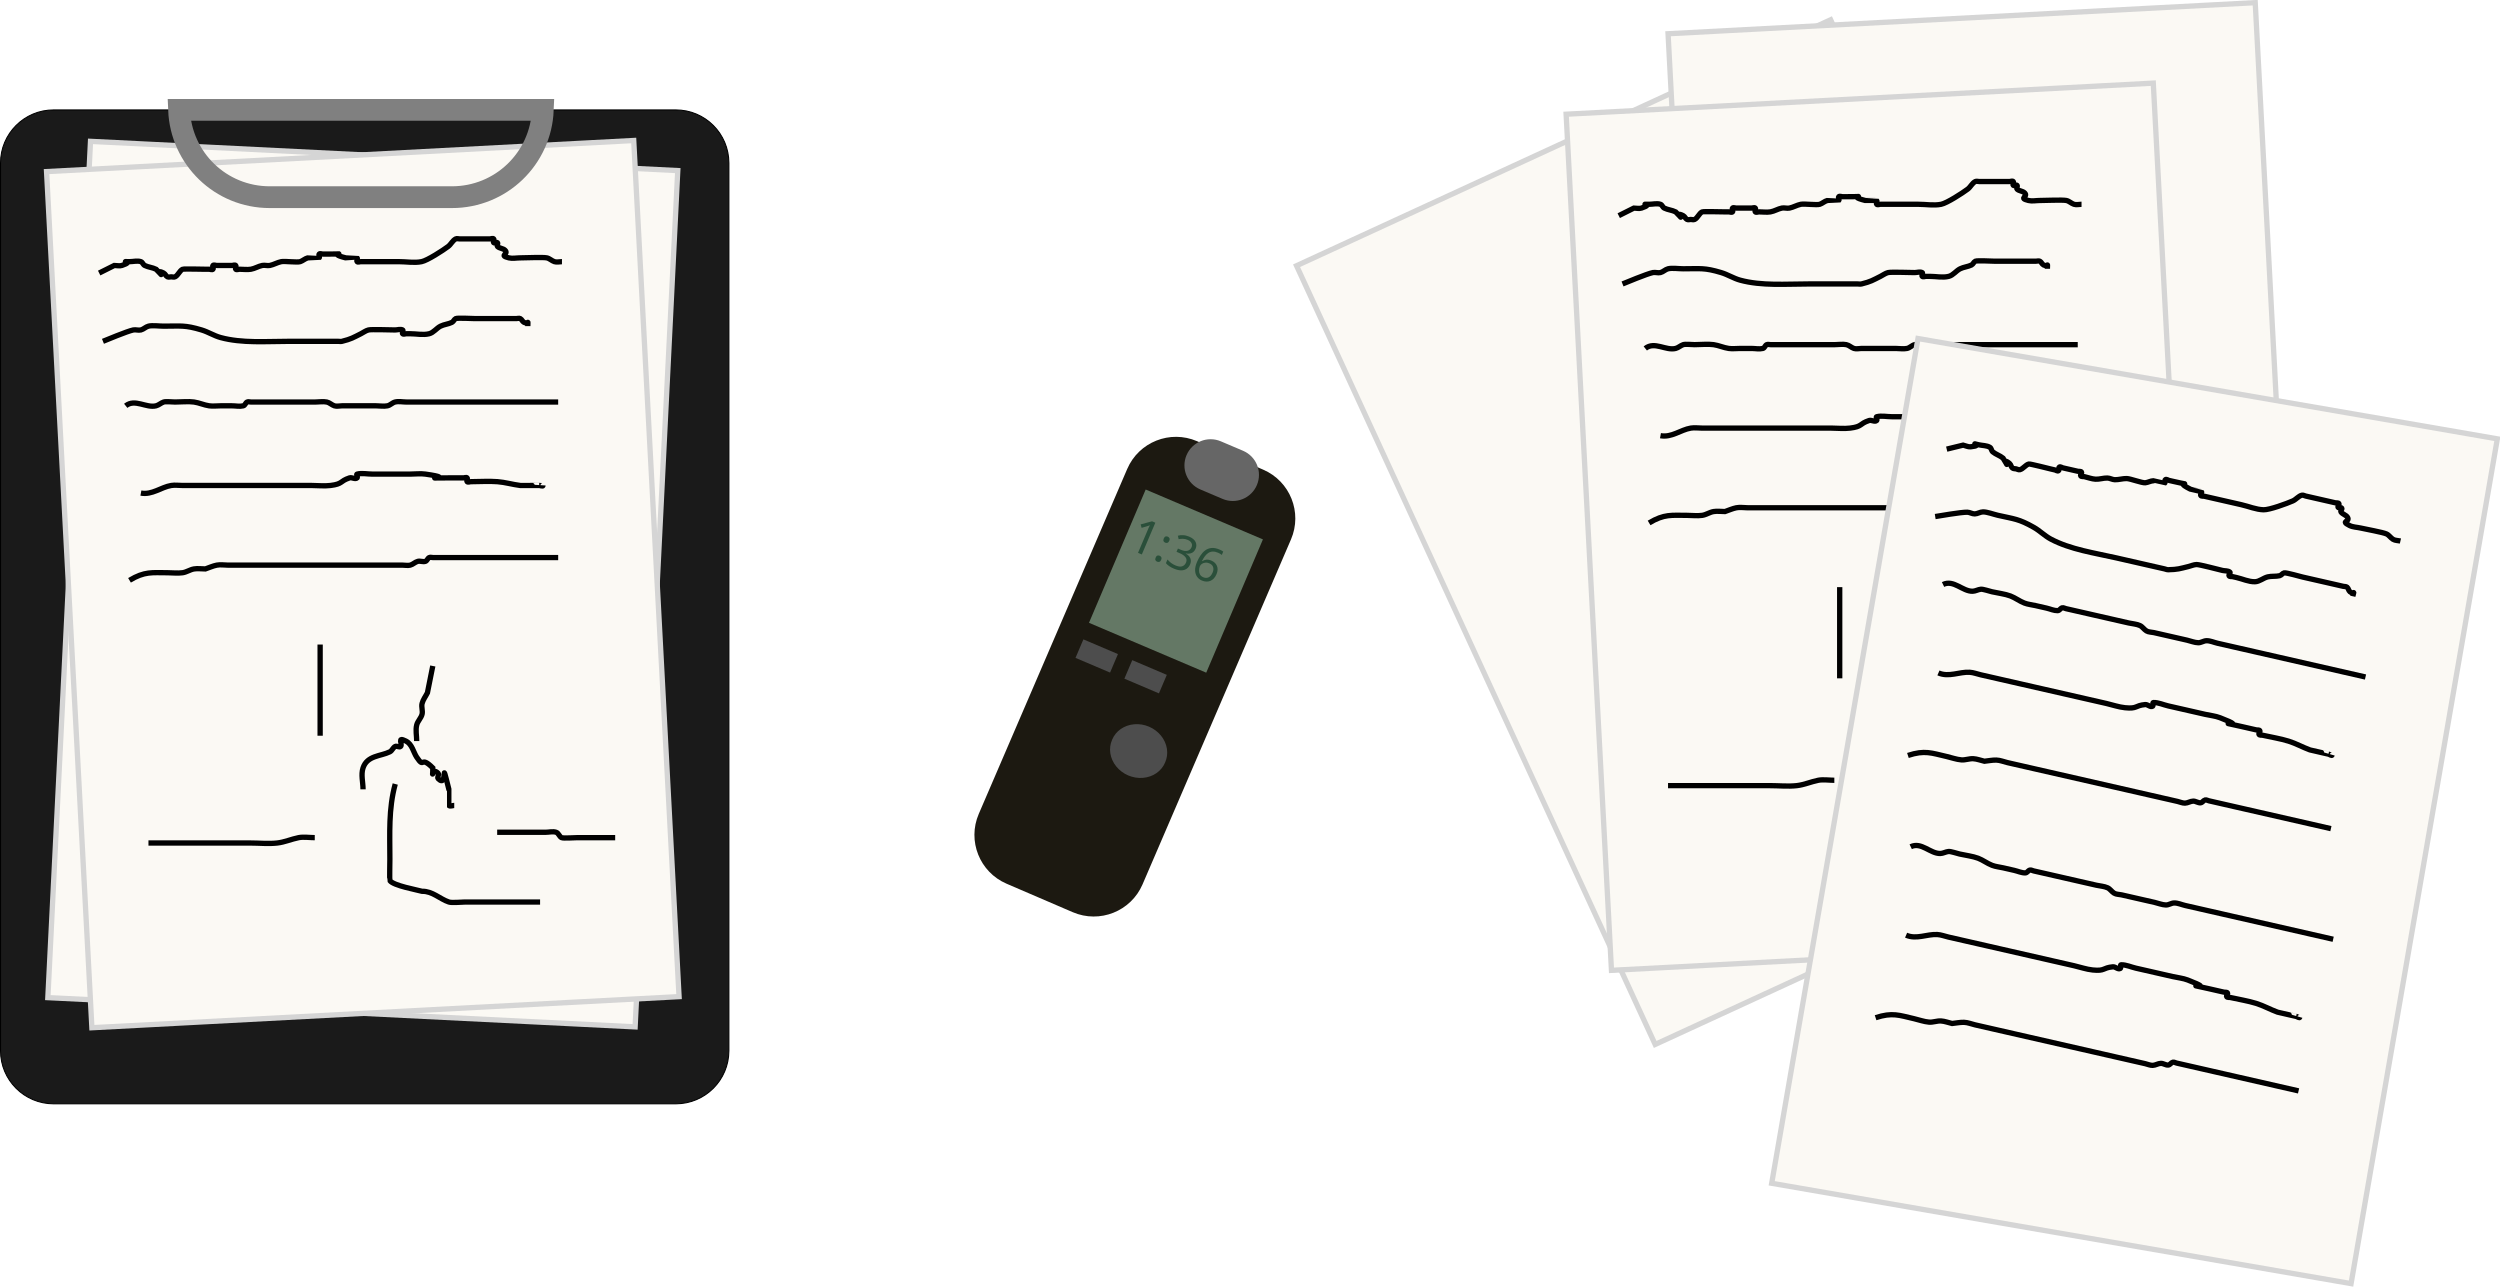
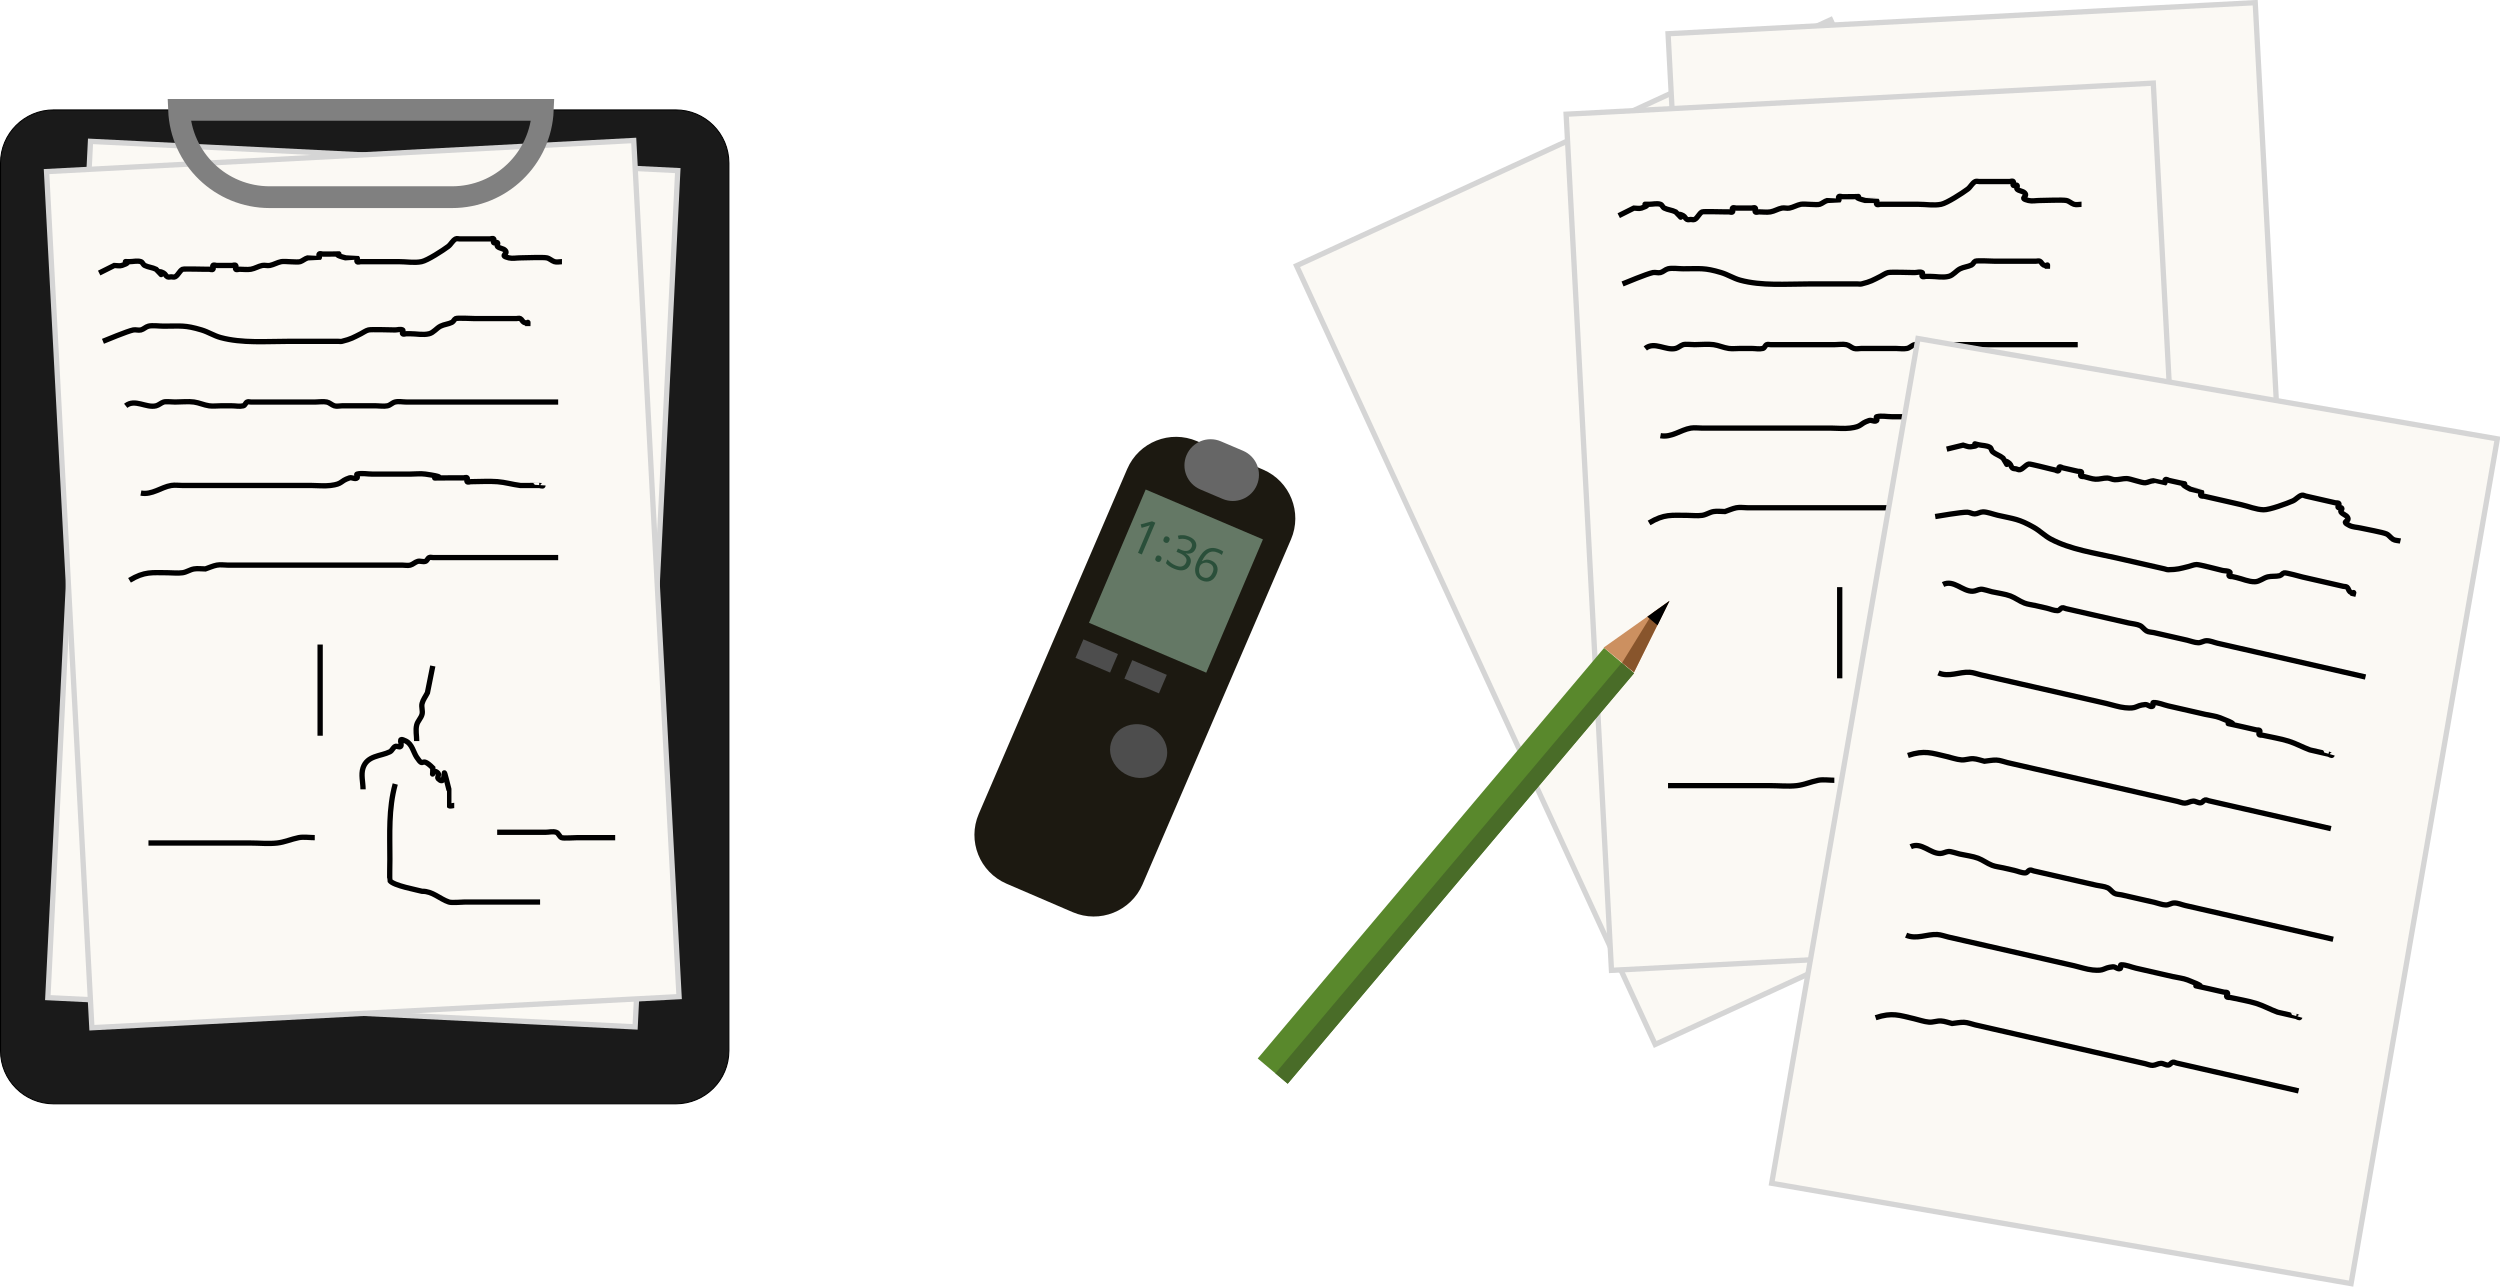
<svg xmlns="http://www.w3.org/2000/svg" version="1.1" width="470.736" height="242.195" id="svg4762">
  <defs id="defs4764" />
  <g transform="translate(-64.63209,-25.55046)" id="layer1">
    <rect width="137.143" height="187.143" ry="10" x="64.732" y="46.249" id="rect3803" style="fill:#1a1a1a;fill-opacity:1;stroke:#000000;stroke-width:0.2;stroke-linecap:round;stroke-linejoin:miter;stroke-miterlimit:4;stroke-opacity:1;stroke-dasharray:none" />
    <g transform="translate(21.87494,23.88713)" id="g3899">
      <rect width="110.714" height="161.429" ry="0" x="61.131" y="25.27" transform="matrix(0.998762,0.04974336,-0.04974336,0.998762,0,0)" id="rect3810" style="fill:#fbf9f4;fill-opacity:1;stroke:#d5d5d5;stroke-width:1;stroke-linecap:round;stroke-linejoin:miter;stroke-miterlimit:4;stroke-opacity:1;stroke-dasharray:none" />
      <rect width="110.714" height="161.429" ry="0" x="49.655" y="36.651" transform="matrix(0.9986007,-0.05288272,0.05288272,0.9986007,0,0)" id="rect3828" style="fill:#fbf9f4;fill-opacity:1;stroke:#d5d5d5;stroke-width:1;stroke-linecap:round;stroke-linejoin:miter;stroke-miterlimit:4;stroke-opacity:1;stroke-dasharray:none" />
      <path d="m 61.429,53.076 c 0.952,-0.476 1.905,-0.952 2.857,-1.429 0.476,0 0.977,0.151 1.429,0 2.648,-0.883 -0.871,-0.714 1.429,-0.714 0.714,0 1.465,-0.226 2.143,0 0.319,0.106 0.413,0.564 0.714,0.714 0.673,0.337 1.469,0.378 2.143,0.714 2.369,2.369 -0.673,-0.337 1.429,0.714 0.301,0.151 0.413,0.564 0.714,0.714 0.213,0.106 0.476,0 0.714,0 0.238,0 0.501,0.106 0.714,0 0.602,-0.301 0.826,-1.127 1.429,-1.429 0.19,-0.095 3.963,0 4.286,0 0.238,0 0.476,0 0.714,0 0.238,0 0.546,0.168 0.714,0 0.168,-0.168 -0.168,-0.546 0,-0.714 0.168,-0.168 0.476,0 0.714,0 0.952,0 1.905,0 2.857,0 0.238,0 0.546,-0.168 0.714,0 0.168,0.168 -0.168,0.546 0,0.714 0.168,0.168 0.476,0 0.714,0 0.714,0 1.438,0.117 2.143,0 0.743,-0.124 1.405,-0.567 2.143,-0.714 0.467,-0.093 0.962,0.093 1.429,0 0.738,-0.148 1.405,-0.567 2.143,-0.714 0.671,-0.134 3,0.19 3.571,0 0.505,-0.168 0.912,-0.585 1.429,-0.714 0.024,-0.006 2.139,0.004 2.143,0 0.168,-0.168 -0.168,-0.546 0,-0.714 0.168,-0.168 0.476,0 0.714,0 0.238,0 0.476,0 0.714,0 5.449,0 -0.563,-0.319 3.571,0.714 0.024,0.006 2.139,-0.004 2.143,0 0.168,0.168 -0.168,0.546 0,0.714 0.168,0.168 0.476,0 0.714,0 0.238,0 0.476,0 0.714,0 2.143,0 4.286,0 6.429,0 1.429,0 2.885,0.28 4.286,0 1.079,-0.216 4.024,-2.125 5,-2.857 0.539,-0.404 0.826,-1.127 1.429,-1.429 0.213,-0.106 0.476,0 0.714,0 0.238,0 0.476,0 0.714,0 0.714,0 1.429,0 2.143,0 0.714,0 1.429,0 2.143,0 0.238,0 0.476,0 0.714,0 0.238,0 0.546,-0.168 0.714,0 0.168,0.168 -0.168,0.546 0,0.714 0.168,0.168 0.546,-0.168 0.714,0 0.168,0.168 -0.168,0.546 0,0.714 0.376,0.376 1.052,0.338 1.429,0.714 0.777,0.777 -1.268,0.933 0.714,1.429 0.693,0.173 1.429,0 2.143,0 1.033,0 4.246,-0.151 5,0 0.522,0.104 0.923,0.546 1.429,0.714 0.452,0.151 0.952,0 1.429,0" id="path3873" style="fill:none;stroke:#000000;stroke-width:1px;stroke-linecap:butt;stroke-linejoin:miter;stroke-opacity:1" />
      <path d="m 62.143,65.934 c 0.457,-0.183 4.595,-1.919 5.714,-2.143 0.467,-0.093 0.967,0.115 1.429,0 0.517,-0.129 0.912,-0.585 1.429,-0.714 0.74,-0.185 2.038,0 2.857,0 3.237,0 3.984,-0.233 7.143,0.714 1.228,0.368 2.334,1.091 3.571,1.429 4.059,1.107 8.653,0.714 12.857,0.714 2.143,0 4.286,0 6.429,0 0.952,0 1.905,0 2.857,0 0.238,0 0.483,0.058 0.714,0 1.765,-0.441 2.094,-0.69 3.571,-1.429 0.476,-0.238 0.912,-0.585 1.429,-0.714 0.544,-0.136 4.261,0 5,0 0.476,0 1.003,-0.213 1.429,0 0.213,0.106 -0.168,0.546 0,0.714 0.168,0.168 0.476,0 0.714,0 0.238,0 0.476,0 0.714,0 1.19,0 2.417,0.289 3.571,0 0.833,-0.208 1.375,-1.045 2.143,-1.429 0.673,-0.337 1.469,-0.378 2.143,-0.714 0.301,-0.151 0.413,-0.564 0.714,-0.714 0.305,-0.153 3.289,0 3.571,0 1.905,0 3.81,0 5.714,0 0.714,0 1.429,0 2.143,0 0.238,0 0.501,-0.106 0.714,0 0.301,0.151 0.413,0.564 0.714,0.714 0.952,0.476 0.714,-0.714 0.714,0.714" id="path3875" style="fill:none;stroke:#000000;stroke-width:1px;stroke-linecap:butt;stroke-linejoin:miter;stroke-opacity:1" />
      <path d="m 66.429,78.076 c 1.734,-1.386 3.866,0.462 5.714,0 0.517,-0.129 0.923,-0.546 1.429,-0.714 0.403,-0.134 1.673,0 2.143,0 1.124,0 2.519,-0.15 3.571,0 0.972,0.139 1.885,0.575 2.857,0.714 0.707,0.101 1.429,0 2.143,0 0.714,0 1.429,0 2.143,0 0.714,0 1.45,0.173 2.143,0 0.327,-0.082 0.413,-0.564 0.714,-0.714 0.213,-0.106 0.476,0 0.714,0 0.238,0 0.476,0 0.714,0 1.19,0 2.381,0 3.571,0 1.905,0 3.81,0 5.714,0 0.714,0 1.429,0 2.143,0 0.714,0 1.442,-0.14 2.143,0 0.522,0.104 0.923,0.546 1.429,0.714 0.452,0.151 0.952,0 1.429,0 1.19,0 2.381,0 3.571,0 0.952,0 1.905,0 2.857,0 0.714,0 1.442,0.14 2.143,0 0.522,-0.104 0.912,-0.585 1.429,-0.714 0.693,-0.173 1.429,0 2.143,0 2.381,0 4.762,0 7.143,0 7.143,0 14.286,0 21.429,0" id="path3877" style="fill:none;stroke:#000000;stroke-width:1px;stroke-linecap:butt;stroke-linejoin:miter;stroke-opacity:1" />
      <path d="M 69.286,94.505 C 71.406,94.893 73.063,93.399 75,93.076 c 0.705,-0.117 1.429,0 2.143,0 2.619,0 5.238,0 7.857,0 4.286,0 8.571,0 12.857,0 1.19,0 2.381,0 3.571,0 1.19,0 2.39,0.148 3.571,0 2.378,-0.297 1.66,-0.791 3.571,-1.429 0.452,-0.151 1.092,0.337 1.429,0 0.168,-0.168 -0.231,-0.657 0,-0.714 0.924,-0.231 1.905,0 2.857,0 0.476,0 0.952,0 1.429,0 1.905,0 3.81,0 5.714,0 0.952,0 1.914,-0.135 2.857,0 6.581,0.94 -2.178,0.714 4.286,0.714 0.714,0 1.429,0 2.143,0 0.238,0 0.476,0 0.714,0 0.238,0 0.546,-0.168 0.714,0 0.168,0.168 -0.168,0.546 0,0.714 0.168,0.168 0.476,0 0.714,0 1.667,0 3.338,-0.128 5,0 1.444,0.111 2.849,0.535 4.286,0.714 0.237,0.03 4.286,-0.021 4.286,0 0,0.238 -0.476,0 -0.714,0" id="path3879" style="fill:none;stroke:#000000;stroke-width:1px;stroke-linecap:butt;stroke-linejoin:miter;stroke-opacity:1" />
      <path d="m 67.143,110.934 c 2.862,-1.716 4.215,-1.429 7.143,-1.429 0.952,0 1.914,0.135 2.857,0 0.745,-0.106 1.4,-0.591 2.143,-0.714 0.705,-0.117 1.429,0 2.143,0 0.714,-0.238 1.405,-0.567 2.143,-0.714 0.7,-0.14 1.429,0 2.143,0 1.905,0 3.81,0 5.714,0 5.714,0 11.429,0 17.143,0 2.381,0 4.762,0 7.143,0 0.952,0 1.905,0 2.857,0 0.476,0 0.967,0.115 1.429,0 0.516,-0.129 0.912,-0.585 1.429,-0.714 0.462,-0.115 0.977,0.151 1.429,0 0.319,-0.106 0.413,-0.564 0.714,-0.714 0.213,-0.106 0.476,0 0.714,0 0.952,0 1.905,0 2.857,0 1.429,0 2.857,0 4.286,0 5.476,0 10.952,0 16.429,0" id="path3881" style="fill:none;stroke:#000000;stroke-width:1px;stroke-linecap:butt;stroke-linejoin:miter;stroke-opacity:1" />
      <path d="m 103.036,123.022 c 0,5.724 0,11.448 0,17.173" id="path3885" style="fill:none;stroke:#000000;stroke-width:1px;stroke-linecap:butt;stroke-linejoin:miter;stroke-opacity:1" />
      <path d="m 124.249,127.062 c -0.337,1.684 -0.673,3.367 -1.01,5.051 -0.337,0.673 -0.828,1.29 -1.01,2.02 -0.163,0.653 0.163,1.367 0,2.02 -0.183,0.73 -0.828,1.29 -1.01,2.02 -0.245,0.98 0,2.02 0,3.03" id="path3887" style="fill:none;stroke:#000000;stroke-width:1px;stroke-linecap:butt;stroke-linejoin:miter;stroke-opacity:1" />
      <path d="m 70.711,160.397 c 6.398,0 12.795,0 19.193,0 1.684,0 3.377,0.186 5.051,0 1.38,-0.153 2.679,-0.738 4.041,-1.01 0.909,-0.182 2.101,0 3.03,0" id="path3891" style="fill:none;stroke:#000000;stroke-width:1px;stroke-linecap:butt;stroke-linejoin:miter;stroke-opacity:1" />
      <path d="m 111.117,150.296 c 0,-1.347 -0.426,-2.763 0,-4.041 0.789,-2.368 3.335,-2.173 5.051,-3.03 0.426,-0.213 0.584,-0.797 1.01,-1.01 0.301,-0.151 0.772,0.238 1.01,0 0.449,-0.449 -0.786,-1.908 1.01,-1.01 1.158,0.579 1.405,2.108 2.02,3.03 1.547,2.321 0.577,-0.433 3.03,2.02 0,2.694 -0.337,-0.337 1.01,1.01 0.238,0.238 -0.238,0.772 0,1.01 2.005,2.005 0.319,-4.784 2.02,2.02 0.008,0.034 -0.005,3.025 0,3.03 0.238,0.238 0.673,0 1.01,0" id="path3893" style="fill:none;stroke:#000000;stroke-width:1px;stroke-linecap:butt;stroke-linejoin:miter;stroke-opacity:1" />
      <path d="m 117.178,149.286 c -1.287,4.73 -1.01,9.324 -1.01,14.142 0,0.575 -0.069,3.937 0,4.041 0.637,0.955 5.157,1.762 6.061,2.02 1.974,-0.043 3.331,1.447 5.051,2.02 0.57,0.19 2.367,0 3.03,0 1.684,0 3.367,0 5.051,0 3.03,0 6.061,0 9.091,0" id="path3895" style="fill:none;stroke:#000000;stroke-width:1px;stroke-linecap:butt;stroke-linejoin:miter;stroke-opacity:1" />
      <path d="m 136.371,158.377 c 3.03,0 6.061,0 9.091,0 0.673,0 1.381,-0.213 2.02,0 0.452,0.151 0.584,0.797 1.01,1.01 0.307,0.154 2.576,0 3.03,0 2.357,0 4.714,0 7.071,0" id="path3897" style="fill:none;stroke:#000000;stroke-width:1px;stroke-linecap:butt;stroke-linejoin:miter;stroke-opacity:1" />
    </g>
    <path d="m 98.344,46.24 c 0.372,9.163 7.836,16.438 17.094,16.438 l 34.281,0 c 9.258,0 16.753,-7.274 17.125,-16.438 l -68.5,0 z" id="rect3805" style="fill:none;stroke:#808080;stroke-width:4.1;stroke-linecap:round;stroke-linejoin:miter;stroke-miterlimit:4;stroke-opacity:1;stroke-dasharray:none" />
    <g transform="translate(21.87494,23.88713)" id="g3852">
      <rect width="90.714" height="33.571" ry="10" x="-28.166" y="-303.37" transform="matrix(-0.3953022,0.9185511,-0.9185511,-0.3953022,0,0)" id="rect3836" style="fill:#1c1911;fill-opacity:1;stroke:none" />
      <rect width="14.395" height="9.849" ry="4.924" x="279.133" y="-28.727" transform="matrix(0.9201962,0.3914575,-0.3914575,0.9201962,0,0)" id="rect3838" style="fill:#666666;fill-opacity:1;stroke:none" />
      <rect width="23.991" height="27.274" ry="0" x="274.588" y="-14.837" transform="matrix(0.9201962,0.3914575,-0.3914575,0.9201962,0,0)" id="rect3840" style="fill:#647865;fill-opacity:1;stroke:none" />
      <text x="275.473" y="-3.3" transform="matrix(0.9201962,0.3914575,-0.3914575,0.9201962,0,0)" id="text3842" xml:space="preserve" style="font-size:9.098px;font-style:normal;font-weight:normal;line-height:125%;letter-spacing:0px;word-spacing:0px;fill:#2a4f3a;fill-opacity:1;stroke:none;font-family:Sans">
        <tspan x="275.473" y="-3.3" id="tspan3844" style="font-style:normal;font-variant:normal;font-weight:normal;font-stretch:normal;fill:#2a4f3a;fill-opacity:1;font-family:OCR-B 10 BT;-inkscape-font-specification:OCR-B 10 BT">1:36</tspan>
      </text>
      <path d="m 241.174,73.651 a 5.43,4.924 0 1 1 -10.859,0 5.43,4.924 0 1 1 10.859,0 z" transform="matrix(0.9201962,0.3914575,-0.3914575,0.9201962,69.05537,-16.97442)" id="path3846" style="fill:#4d4d4d;fill-opacity:1;stroke:none" />
      <rect width="7.071" height="3.788" x="274.84" y="15.72" transform="matrix(0.9201962,0.3914575,-0.3914575,0.9201962,0,0)" id="rect3848" style="fill:#4d4d4d;fill-opacity:1;stroke:none" />
      <rect width="7.071" height="3.788" x="284.84" y="15.72" transform="matrix(0.9201962,0.3914575,-0.3914575,0.9201962,0,0)" id="rect3850" style="fill:#4d4d4d;fill-opacity:1;stroke:none" />
    </g>
    <rect width="110.714" height="161.429" ry="0" x="248.837" y="197.812" transform="matrix(0.9083073,-0.4183035,0.4183035,0.9083073,0,0)" id="rect4012" style="fill:#fbf9f4;fill-opacity:1;stroke:#d5d5d5;stroke-width:1;stroke-linecap:round;stroke-linejoin:miter;stroke-miterlimit:4;stroke-opacity:1;stroke-dasharray:none" />
    <rect width="110.714" height="161.429" ry="0" x="376.502" y="51.888" transform="matrix(0.9986007,-0.05288272,0.05288272,0.9986007,0,0)" id="rect3999" style="fill:#fbf9f4;fill-opacity:1;stroke:#d5d5d5;stroke-width:1;stroke-linecap:round;stroke-linejoin:miter;stroke-miterlimit:4;stroke-opacity:1;stroke-dasharray:none" />
    <g transform="translate(619.0178,9.601416)" id="g3985">
      <rect width="110.714" height="161.429" ry="0" x="-261.11" y="23.681" transform="matrix(0.9986007,-0.05288272,0.05288272,0.9986007,0,0)" id="rect3918" style="fill:#fbf9f4;fill-opacity:1;stroke:#d5d5d5;stroke-width:1;stroke-linecap:round;stroke-linejoin:miter;stroke-miterlimit:4;stroke-opacity:1;stroke-dasharray:none" />
      <path d="m -249.587,56.559 c 0.952,-0.476 1.905,-0.952 2.857,-1.429 0.476,0 0.977,0.151 1.429,0 2.648,-0.883 -0.871,-0.714 1.429,-0.714 0.714,0 1.465,-0.226 2.143,0 0.319,0.106 0.413,0.564 0.714,0.714 0.673,0.337 1.469,0.378 2.143,0.714 2.369,2.369 -0.673,-0.337 1.429,0.714 0.301,0.151 0.413,0.564 0.714,0.714 0.213,0.106 0.476,0 0.714,0 0.238,0 0.501,0.106 0.714,0 0.602,-0.301 0.826,-1.127 1.429,-1.429 0.19,-0.095 3.963,0 4.286,0 0.238,0 0.476,0 0.714,0 0.238,0 0.546,0.168 0.714,0 0.168,-0.168 -0.168,-0.546 0,-0.714 0.168,-0.168 0.476,0 0.714,0 0.952,0 1.905,0 2.857,0 0.238,0 0.546,-0.168 0.714,0 0.168,0.168 -0.168,0.546 0,0.714 0.168,0.168 0.476,0 0.714,0 0.714,0 1.438,0.117 2.143,0 0.743,-0.124 1.405,-0.567 2.143,-0.714 0.467,-0.093 0.962,0.093 1.429,0 0.738,-0.148 1.405,-0.567 2.143,-0.714 0.671,-0.134 3,0.19 3.571,0 0.505,-0.168 0.912,-0.585 1.429,-0.714 0.024,-0.006 2.139,0.004 2.143,0 0.168,-0.168 -0.168,-0.546 0,-0.714 0.168,-0.168 0.476,0 0.714,0 0.238,0 0.476,0 0.714,0 5.449,0 -0.563,-0.319 3.571,0.714 0.024,0.006 2.139,-0.004 2.143,0 0.168,0.168 -0.168,0.546 0,0.714 0.168,0.168 0.476,0 0.714,0 0.238,0 0.476,0 0.714,0 2.143,0 4.286,0 6.429,0 1.429,0 2.885,0.28 4.286,0 1.079,-0.216 4.024,-2.125 5,-2.857 0.539,-0.404 0.826,-1.127 1.429,-1.429 0.213,-0.106 0.476,0 0.714,0 0.238,0 0.476,0 0.714,0 0.714,0 1.429,0 2.143,0 0.714,0 1.429,0 2.143,0 0.238,0 0.476,0 0.714,0 0.238,0 0.546,-0.168 0.714,0 0.168,0.168 -0.168,0.546 0,0.714 0.168,0.168 0.546,-0.168 0.714,0 0.168,0.168 -0.168,0.546 0,0.714 0.376,0.376 1.052,0.338 1.429,0.714 0.777,0.777 -1.268,0.933 0.714,1.429 0.693,0.173 1.429,0 2.143,0 1.033,0 4.246,-0.151 5,0 0.522,0.104 0.923,0.546 1.429,0.714 0.452,0.151 0.952,0 1.429,0" id="path3920" style="fill:none;stroke:#000000;stroke-width:1px;stroke-linecap:butt;stroke-linejoin:miter;stroke-opacity:1" />
      <path d="m -248.872,69.416 c 0.457,-0.183 4.595,-1.919 5.714,-2.143 0.467,-0.093 0.967,0.116 1.429,0 0.517,-0.129 0.912,-0.585 1.429,-0.714 0.74,-0.185 2.038,0 2.857,0 3.237,0 3.984,-0.233 7.143,0.714 1.228,0.368 2.334,1.091 3.571,1.429 4.059,1.107 8.653,0.714 12.857,0.714 2.143,0 4.286,0 6.429,0 0.952,0 1.905,0 2.857,0 0.238,0 0.483,0.058 0.714,0 1.765,-0.441 2.094,-0.69 3.571,-1.429 0.476,-0.238 0.912,-0.585 1.429,-0.714 0.544,-0.136 4.261,0 5,0 0.476,0 1.003,-0.213 1.429,0 0.213,0.106 -0.168,0.546 0,0.714 0.168,0.168 0.476,0 0.714,0 0.238,0 0.476,0 0.714,0 1.19,0 2.417,0.289 3.571,0 0.833,-0.208 1.375,-1.045 2.143,-1.429 0.673,-0.337 1.469,-0.378 2.143,-0.714 0.301,-0.151 0.413,-0.564 0.714,-0.714 0.305,-0.153 3.289,0 3.571,0 1.905,0 3.81,0 5.714,0 0.714,0 1.429,0 2.143,0 0.238,0 0.501,-0.106 0.714,0 0.301,0.151 0.413,0.564 0.714,0.714 0.952,0.476 0.714,-0.714 0.714,0.714" id="path3922" style="fill:none;stroke:#000000;stroke-width:1px;stroke-linecap:butt;stroke-linejoin:miter;stroke-opacity:1" />
      <path d="m -244.587,81.559 c 1.734,-1.386 3.866,0.462 5.714,0 0.516,-0.129 0.923,-0.546 1.429,-0.714 0.403,-0.134 1.673,0 2.143,0 1.124,0 2.519,-0.15 3.571,0 0.972,0.139 1.885,0.575 2.857,0.714 0.707,0.101 1.429,0 2.143,0 0.714,0 1.429,0 2.143,0 0.714,0 1.45,0.173 2.143,0 0.327,-0.082 0.413,-0.564 0.714,-0.714 0.213,-0.106 0.476,0 0.714,0 0.238,0 0.476,0 0.714,0 1.19,0 2.381,0 3.571,0 1.905,0 3.81,0 5.714,0 0.714,0 1.429,0 2.143,0 0.714,0 1.442,-0.14 2.143,0 0.522,0.104 0.923,0.546 1.429,0.714 0.452,0.151 0.952,0 1.429,0 1.19,0 2.381,0 3.571,0 0.952,0 1.905,0 2.857,0 0.714,0 1.442,0.14 2.143,0 0.522,-0.104 0.912,-0.585 1.429,-0.714 0.693,-0.173 1.429,0 2.143,0 2.381,0 4.762,0 7.143,0 7.143,0 14.286,0 21.429,0" id="path3924" style="fill:none;stroke:#000000;stroke-width:1px;stroke-linecap:butt;stroke-linejoin:miter;stroke-opacity:1" />
      <path d="m -241.73,97.987 c 2.12,0.388 3.778,-1.106 5.714,-1.429 0.705,-0.117 1.429,0 2.143,0 2.619,0 5.238,0 7.857,0 4.286,0 8.571,0 12.857,0 1.19,0 2.381,0 3.571,0 1.19,0 2.39,0.148 3.571,0 2.378,-0.297 1.66,-0.791 3.571,-1.429 0.452,-0.151 1.092,0.337 1.429,0 0.168,-0.168 -0.231,-0.657 0,-0.714 0.924,-0.231 1.905,0 2.857,0 0.476,0 0.952,0 1.429,0 1.905,0 3.81,0 5.714,0 0.952,0 1.914,-0.135 2.857,0 6.581,0.94 -2.178,0.714 4.286,0.714 0.714,0 1.429,0 2.143,0 0.238,0 0.476,0 0.714,0 0.238,0 0.546,-0.168 0.714,0 0.168,0.168 -0.168,0.546 0,0.714 0.168,0.168 0.476,0 0.714,0 1.667,0 3.338,-0.128 5,0 1.444,0.111 2.849,0.535 4.286,0.714 0.237,0.03 4.286,-0.021 4.286,0 0,0.238 -0.476,0 -0.714,0" id="path3926" style="fill:none;stroke:#000000;stroke-width:1px;stroke-linecap:butt;stroke-linejoin:miter;stroke-opacity:1" />
      <path d="m -243.872,114.416 c 2.862,-1.716 4.215,-1.429 7.143,-1.429 0.952,0 1.914,0.135 2.857,0 0.745,-0.106 1.4,-0.591 2.143,-0.714 0.705,-0.117 1.429,0 2.143,0 0.714,-0.238 1.405,-0.567 2.143,-0.714 0.7,-0.14 1.429,0 2.143,0 1.905,0 3.81,0 5.714,0 5.714,0 11.429,0 17.143,0 2.381,0 4.762,0 7.143,0 0.952,0 1.905,0 2.857,0 0.476,0 0.967,0.115 1.429,0 0.516,-0.129 0.912,-0.585 1.429,-0.714 0.462,-0.115 0.977,0.151 1.429,0 0.319,-0.106 0.413,-0.564 0.714,-0.714 0.213,-0.106 0.476,0 0.714,0 0.952,0 1.905,0 2.857,0 1.429,0 2.857,0 4.286,0 5.476,0 10.952,0 16.429,0" id="path3928" style="fill:none;stroke:#000000;stroke-width:1px;stroke-linecap:butt;stroke-linejoin:miter;stroke-opacity:1" />
      <path d="m -207.98,126.504 c 0,5.724 0,11.448 0,17.173" id="path3930" style="fill:none;stroke:#000000;stroke-width:1px;stroke-linecap:butt;stroke-linejoin:miter;stroke-opacity:1" />
      <path d="m -186.767,130.545 c -0.337,1.684 -0.673,3.367 -1.01,5.051 -0.337,0.673 -0.828,1.29 -1.01,2.02 -0.163,0.653 0.163,1.367 0,2.02 -0.183,0.73 -0.828,1.29 -1.01,2.02 -0.245,0.98 0,2.02 0,3.03" id="path3932" style="fill:none;stroke:#000000;stroke-width:1px;stroke-linecap:butt;stroke-linejoin:miter;stroke-opacity:1" />
      <path d="m -240.305,163.88 c 6.398,0 12.795,0 19.193,0 1.684,0 3.377,0.186 5.051,0 1.38,-0.153 2.679,-0.738 4.041,-1.01 0.909,-0.182 2.101,0 3.03,0" id="path3934" style="fill:none;stroke:#000000;stroke-width:1px;stroke-linecap:butt;stroke-linejoin:miter;stroke-opacity:1" />
      <path d="m -199.898,153.778 c 0,-1.347 -0.426,-2.763 0,-4.041 0.789,-2.368 3.335,-2.173 5.051,-3.03 0.426,-0.213 0.584,-0.797 1.01,-1.01 0.301,-0.151 0.772,0.238 1.01,0 0.449,-0.449 -0.786,-1.908 1.01,-1.01 1.158,0.579 1.405,2.108 2.02,3.03 1.547,2.321 0.577,-0.433 3.03,2.02 0,2.694 -0.337,-0.337 1.01,1.01 0.238,0.238 -0.238,0.772 0,1.01 2.005,2.005 0.319,-4.784 2.02,2.02 0.008,0.034 -0.005,3.025 0,3.03 0.238,0.238 0.673,0 1.01,0" id="path3936" style="fill:none;stroke:#000000;stroke-width:1px;stroke-linecap:butt;stroke-linejoin:miter;stroke-opacity:1" />
      <path d="m -193.838,152.768 c -1.287,4.73 -1.01,9.324 -1.01,14.142 0,0.575 -0.069,3.937 0,4.041 0.637,0.955 5.157,1.762 6.061,2.02 1.974,-0.043 3.331,1.447 5.051,2.02 0.57,0.19 2.367,0 3.03,0 1.684,0 3.367,0 5.051,0 3.03,0 6.061,0 9.091,0" id="path3938" style="fill:none;stroke:#000000;stroke-width:1px;stroke-linecap:butt;stroke-linejoin:miter;stroke-opacity:1" />
      <path d="m -174.645,161.859 c 3.03,0 6.061,0 9.091,0 0.673,0 1.381,-0.213 2.02,0 0.452,0.151 0.584,0.797 1.01,1.01 0.307,0.154 2.576,0 3.03,0 2.357,0 4.714,0 7.071,0" id="path3940" style="fill:none;stroke:#000000;stroke-width:1px;stroke-linecap:butt;stroke-linejoin:miter;stroke-opacity:1" />
    </g>
    <g transform="matrix(0.9749357,0.2224867,-0.2224867,0.9749357,575.2517,10.38504)" id="g4001">
      <rect width="110.714" height="161.429" ry="0" x="-133.82" y="103.255" transform="matrix(0.9986007,-0.05288272,0.05288272,0.9986007,0,0)" id="rect3955" style="fill:#fbf9f4;fill-opacity:1;stroke:#d5d5d5;stroke-width:1;stroke-linecap:round;stroke-linejoin:miter;stroke-miterlimit:4;stroke-opacity:1;stroke-dasharray:none" />
      <path d="m -118.267,129.29 c 0.952,-0.476 1.905,-0.952 2.857,-1.429 0.476,0 0.977,0.151 1.429,0 2.648,-0.883 -0.871,-0.714 1.429,-0.714 0.714,0 1.465,-0.226 2.143,0 0.319,0.106 0.413,0.564 0.714,0.714 0.673,0.337 1.469,0.378 2.143,0.714 2.369,2.369 -0.673,-0.337 1.429,0.714 0.301,0.151 0.413,0.564 0.714,0.714 0.213,0.106 0.476,0 0.714,0 0.238,0 0.501,0.106 0.714,0 0.602,-0.301 0.826,-1.127 1.429,-1.429 0.19,-0.095 3.963,0 4.286,0 0.238,0 0.476,0 0.714,0 0.238,0 0.546,0.168 0.714,0 0.168,-0.168 -0.168,-0.546 0,-0.714 0.168,-0.168 0.476,0 0.714,0 0.952,0 1.905,0 2.857,0 0.238,0 0.546,-0.168 0.714,0 0.168,0.168 -0.168,0.546 0,0.714 0.168,0.168 0.476,0 0.714,0 0.714,0 1.438,0.117 2.143,0 0.743,-0.124 1.405,-0.567 2.143,-0.714 0.467,-0.093 0.962,0.093 1.429,0 0.738,-0.148 1.405,-0.567 2.143,-0.714 0.671,-0.134 3,0.19 3.571,0 0.505,-0.168 0.912,-0.585 1.429,-0.714 0.024,-0.006 2.139,0.004 2.143,0 0.168,-0.168 -0.168,-0.546 0,-0.714 0.168,-0.168 0.476,0 0.714,0 0.238,0 0.476,0 0.714,0 5.449,0 -0.563,-0.319 3.571,0.714 0.024,0.006 2.139,-0.004 2.143,0 0.168,0.168 -0.168,0.546 0,0.714 0.168,0.168 0.476,0 0.714,0 0.238,0 0.476,0 0.714,0 2.143,0 4.286,0 6.429,0 1.429,0 2.885,0.28 4.286,0 1.079,-0.216 4.024,-2.125 5,-2.857 0.539,-0.404 0.826,-1.127 1.429,-1.429 0.213,-0.106 0.476,0 0.714,0 0.238,0 0.476,0 0.714,0 0.714,0 1.429,0 2.143,0 0.714,0 1.429,0 2.143,0 0.238,0 0.476,0 0.714,0 0.238,0 0.546,-0.168 0.714,0 0.168,0.168 -0.168,0.546 0,0.714 0.168,0.168 0.546,-0.168 0.714,0 0.168,0.168 -0.168,0.546 0,0.714 0.376,0.376 1.052,0.338 1.429,0.714 0.777,0.777 -1.268,0.933 0.714,1.429 0.693,0.173 1.429,0 2.143,0 1.033,0 4.246,-0.151 5,0 0.522,0.104 0.923,0.546 1.429,0.714 0.452,0.151 0.952,0 1.429,0" id="path3957" style="fill:none;stroke:#000000;stroke-width:1px;stroke-linecap:butt;stroke-linejoin:miter;stroke-opacity:1" />
      <path d="m -117.553,142.147 c 0.457,-0.183 4.595,-1.919 5.714,-2.143 0.467,-0.093 0.967,0.116 1.429,0 0.517,-0.129 0.912,-0.585 1.429,-0.714 0.74,-0.185 2.038,0 2.857,0 3.237,0 3.984,-0.233 7.143,0.714 1.228,0.368 2.334,1.091 3.571,1.429 4.059,1.107 8.653,0.714 12.857,0.714 2.143,0 4.286,0 6.429,0 0.952,0 1.905,0 2.857,0 0.238,0 0.483,0.058 0.714,0 1.765,-0.441 2.094,-0.69 3.571,-1.429 0.476,-0.238 0.912,-0.585 1.429,-0.714 0.544,-0.136 4.261,0 5,0 0.476,0 1.003,-0.213 1.429,0 0.213,0.106 -0.168,0.546 0,0.714 0.168,0.168 0.476,0 0.714,0 0.238,0 0.476,0 0.714,0 1.19,0 2.417,0.289 3.571,0 0.833,-0.208 1.375,-1.045 2.143,-1.429 0.673,-0.337 1.469,-0.378 2.143,-0.714 0.301,-0.151 0.413,-0.564 0.714,-0.714 0.305,-0.153 3.289,0 3.571,0 1.905,0 3.81,0 5.714,0 0.714,0 1.429,0 2.143,0 0.238,0 0.501,-0.106 0.714,0 0.301,0.151 0.413,0.564 0.714,0.714 0.952,0.476 0.714,-0.714 0.714,0.714" id="path3959" style="fill:none;stroke:#000000;stroke-width:1px;stroke-linecap:butt;stroke-linejoin:miter;stroke-opacity:1" />
      <path d="m -113.267,154.29 c 1.734,-1.386 3.866,0.462 5.714,0 0.516,-0.129 0.923,-0.546 1.429,-0.714 0.403,-0.134 1.673,0 2.143,0 1.124,0 2.519,-0.15 3.571,0 0.972,0.139 1.885,0.575 2.857,0.714 0.707,0.101 1.429,0 2.143,0 0.714,0 1.429,0 2.143,0 0.714,0 1.45,0.173 2.143,0 0.327,-0.082 0.413,-0.564 0.714,-0.714 0.213,-0.106 0.476,0 0.714,0 0.238,0 0.476,0 0.714,0 1.19,0 2.381,0 3.571,0 1.905,0 3.81,0 5.714,0 0.714,0 1.429,0 2.143,0 0.714,0 1.442,-0.14 2.143,0 0.522,0.104 0.923,0.546 1.429,0.714 0.452,0.151 0.952,0 1.429,0 1.19,0 2.381,0 3.571,0 0.952,0 1.905,0 2.857,0 0.714,0 1.442,0.14 2.143,0 0.522,-0.104 0.912,-0.585 1.429,-0.714 0.693,-0.173 1.429,0 2.143,0 2.381,0 4.762,0 7.143,0 7.143,0 14.286,0 21.429,0" id="path3961" style="fill:none;stroke:#000000;stroke-width:1px;stroke-linecap:butt;stroke-linejoin:miter;stroke-opacity:1" />
      <path d="m -110.41,170.718 c 2.12,0.388 3.778,-1.106 5.714,-1.429 0.705,-0.117 1.429,0 2.143,0 2.619,0 5.238,0 7.857,0 4.286,0 8.571,0 12.857,0 1.19,0 2.381,0 3.571,0 1.19,0 2.39,0.148 3.571,0 2.378,-0.297 1.66,-0.791 3.571,-1.429 0.452,-0.151 1.092,0.337 1.429,0 0.168,-0.168 -0.231,-0.657 0,-0.714 0.924,-0.231 1.905,0 2.857,0 0.476,0 0.952,0 1.429,0 1.905,0 3.81,0 5.714,0 0.952,0 1.914,-0.135 2.857,0 6.581,0.94 -2.178,0.714 4.286,0.714 0.714,0 1.429,0 2.143,0 0.238,0 0.476,0 0.714,0 0.238,0 0.546,-0.168 0.714,0 0.168,0.168 -0.168,0.546 0,0.714 0.168,0.168 0.476,0 0.714,0 1.667,0 3.338,-0.128 5,0 1.444,0.111 2.849,0.535 4.286,0.714 0.237,0.03 4.286,-0.021 4.286,0 0,0.238 -0.476,0 -0.714,0" id="path3963" style="fill:none;stroke:#000000;stroke-width:1px;stroke-linecap:butt;stroke-linejoin:miter;stroke-opacity:1" />
      <path d="m -112.553,187.147 c 2.862,-1.716 4.215,-1.429 7.143,-1.429 0.952,0 1.914,0.135 2.857,0 0.745,-0.106 1.4,-0.591 2.143,-0.714 0.705,-0.117 1.429,0 2.143,0 0.714,-0.238 1.405,-0.567 2.143,-0.714 0.7,-0.14 1.429,0 2.143,0 1.905,0 3.81,0 5.714,0 5.714,0 11.429,0 17.143,0 2.381,0 4.762,0 7.143,0 0.952,0 1.905,0 2.857,0 0.476,0 0.967,0.115 1.429,0 0.516,-0.129 0.912,-0.585 1.429,-0.714 0.462,-0.115 0.977,0.151 1.429,0 0.319,-0.106 0.413,-0.564 0.714,-0.714 0.213,-0.106 0.476,0 0.714,0 0.952,0 1.905,0 2.857,0 1.429,0 2.857,0 4.286,0 5.476,0 10.952,0 16.429,0" id="path3965" style="fill:none;stroke:#000000;stroke-width:1px;stroke-linecap:butt;stroke-linejoin:miter;stroke-opacity:1" />
      <path d="m -108.216,203.787 c 1.734,-1.386 3.866,0.462 5.714,0 0.516,-0.129 0.923,-0.546 1.429,-0.714 0.403,-0.134 1.673,0 2.143,0 1.124,0 2.519,-0.15 3.571,0 0.972,0.139 1.885,0.575 2.857,0.714 0.707,0.101 1.429,0 2.143,0 0.714,0 1.429,0 2.143,0 0.714,0 1.45,0.173 2.143,0 0.327,-0.082 0.413,-0.564 0.714,-0.714 0.213,-0.106 0.476,0 0.714,0 0.238,0 0.476,0 0.714,0 1.19,0 2.381,0 3.571,0 1.905,0 3.81,0 5.714,0 0.714,0 1.429,0 2.143,0 0.714,0 1.442,-0.14 2.143,0 0.522,0.104 0.923,0.546 1.429,0.714 0.452,0.151 0.952,0 1.429,0 1.19,0 2.381,0 3.571,0 0.952,0 1.905,0 2.857,0 0.714,0 1.442,0.14 2.143,0 0.522,-0.104 0.912,-0.585 1.429,-0.714 0.693,-0.173 1.429,0 2.143,0 2.381,0 4.762,0 7.143,0 7.143,0 14.286,0 21.429,0" id="path3979" style="fill:none;stroke:#000000;stroke-width:1px;stroke-linecap:butt;stroke-linejoin:miter;stroke-opacity:1" />
      <path d="m -105.359,220.216 c 2.12,0.388 3.778,-1.106 5.714,-1.429 0.705,-0.117 1.429,0 2.143,0 2.619,0 5.238,0 7.857,0 4.286,0 8.571,0 12.857,0 1.19,0 2.381,0 3.571,0 1.19,0 2.39,0.148 3.571,0 2.378,-0.297 1.66,-0.791 3.571,-1.429 0.452,-0.151 1.092,0.337 1.429,0 0.168,-0.168 -0.231,-0.657 0,-0.714 0.924,-0.231 1.905,0 2.857,0 0.476,0 0.952,0 1.429,0 1.905,0 3.81,0 5.714,0 0.952,0 1.914,-0.135 2.857,0 6.581,0.94 -2.178,0.714 4.286,0.714 0.714,0 1.429,0 2.143,0 0.238,0 0.476,0 0.714,0 0.238,0 0.546,-0.168 0.714,0 0.168,0.168 -0.168,0.546 0,0.714 0.168,0.168 0.476,0 0.714,0 1.667,0 3.338,-0.128 5,0 1.444,0.111 2.849,0.535 4.286,0.714 0.237,0.03 4.286,-0.021 4.286,0 0,0.238 -0.476,0 -0.714,0" id="path3981" style="fill:none;stroke:#000000;stroke-width:1px;stroke-linecap:butt;stroke-linejoin:miter;stroke-opacity:1" />
      <path d="m -107.502,236.644 c 2.862,-1.716 4.215,-1.429 7.143,-1.429 0.952,0 1.914,0.135 2.857,0 0.745,-0.106 1.4,-0.591 2.143,-0.714 0.705,-0.117 1.429,0 2.143,0 0.714,-0.238 1.405,-0.567 2.143,-0.714 0.7,-0.14 1.429,0 2.143,0 1.905,0 3.81,0 5.714,0 5.714,0 11.429,0 17.143,0 2.381,0 4.762,0 7.143,0 0.952,0 1.905,0 2.857,0 0.476,0 0.967,0.115 1.429,0 0.516,-0.129 0.912,-0.585 1.429,-0.714 0.462,-0.115 0.977,0.151 1.429,0 0.319,-0.106 0.413,-0.564 0.714,-0.714 0.213,-0.106 0.476,0 0.714,0 0.952,0 1.905,0 2.857,0 1.429,0 2.857,0 4.286,0 5.476,0 10.952,0 16.429,0" id="path3983" style="fill:none;stroke:#000000;stroke-width:1px;stroke-linecap:butt;stroke-linejoin:miter;stroke-opacity:1" />
    </g>
  </g>
+   <g id="g3819">
+     <rect transform="matrix(0.6448425,-0.7643155,0.7643155,0.6448425,0,0)" y="309.527" x="0.383" height="7.379" width="101.14" id="rect3033" style="fill:#59882c;fill-opacity:1;stroke:none" />
+     <rect transform="matrix(0.6448425,-0.7643155,0.7643155,0.6448425,0,0)" style="fill:#496c28;fill-opacity:1;stroke:none" id="rect3804" width="101.14" height="3.039" x="0.383" y="313.868" />
+     <path id="path3806" d="m 301.96,121.931 5.71,4.676 6.64,-13.424 z" style="fill:#cc9060;stroke:none" />
+     <path id="path3814" d="m 311.242,115.358 -5.807,9.433 2.23,1.809 6.656,-13.422 -3.079,2.18 z" style="fill:#88552c;stroke:none" />
+     <path id="path3808" d="m 310.173,116.12 1.925,1.624 2.276,-4.621 -4.201,2.997 z" style="fill:#000000;stroke:none" />
+   </g>
</svg>
